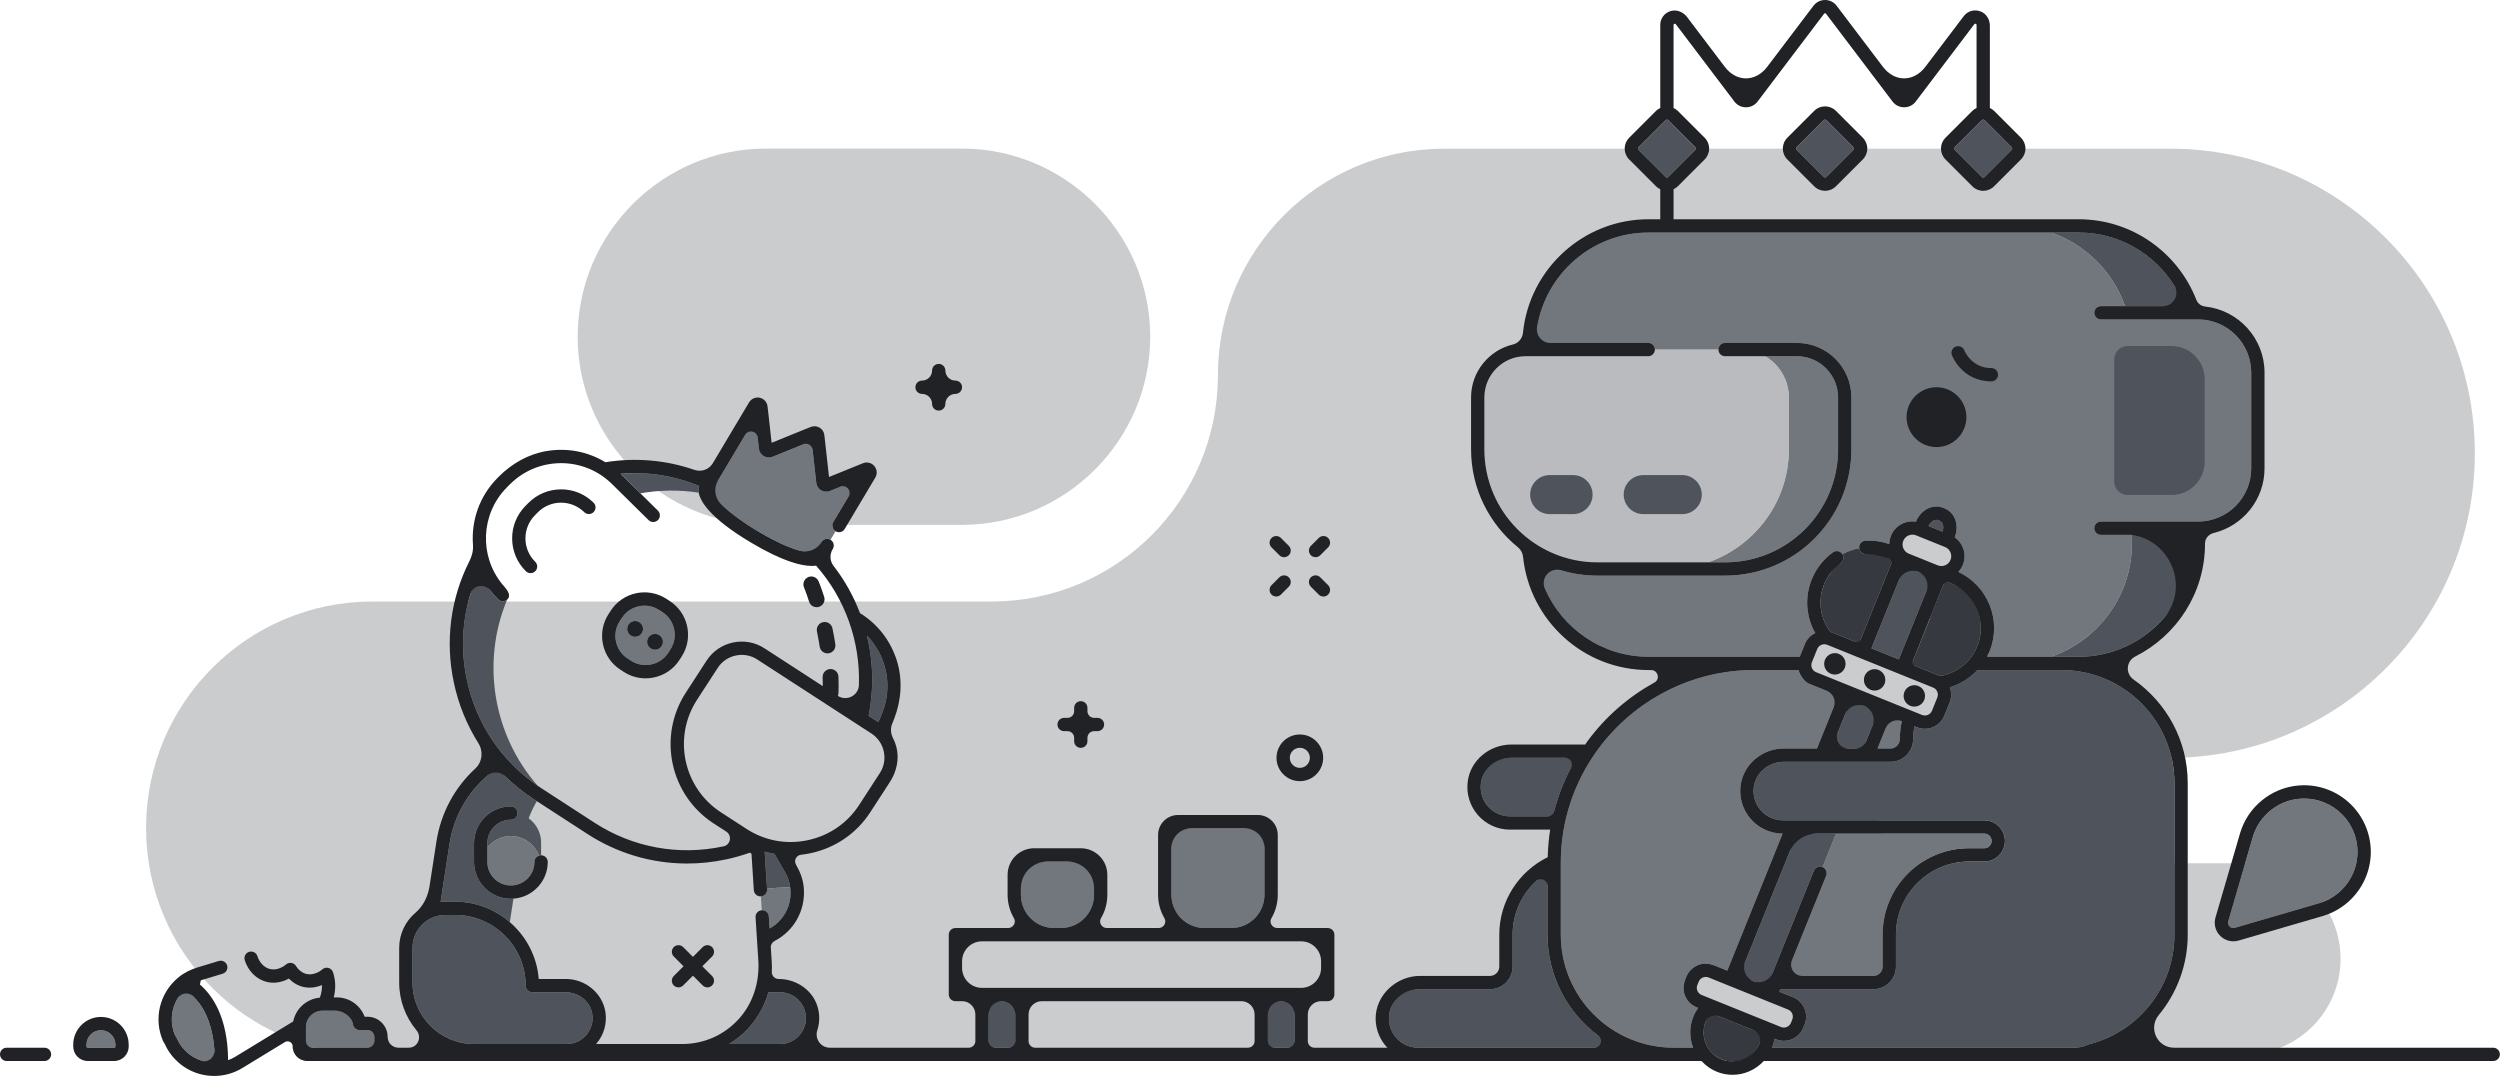
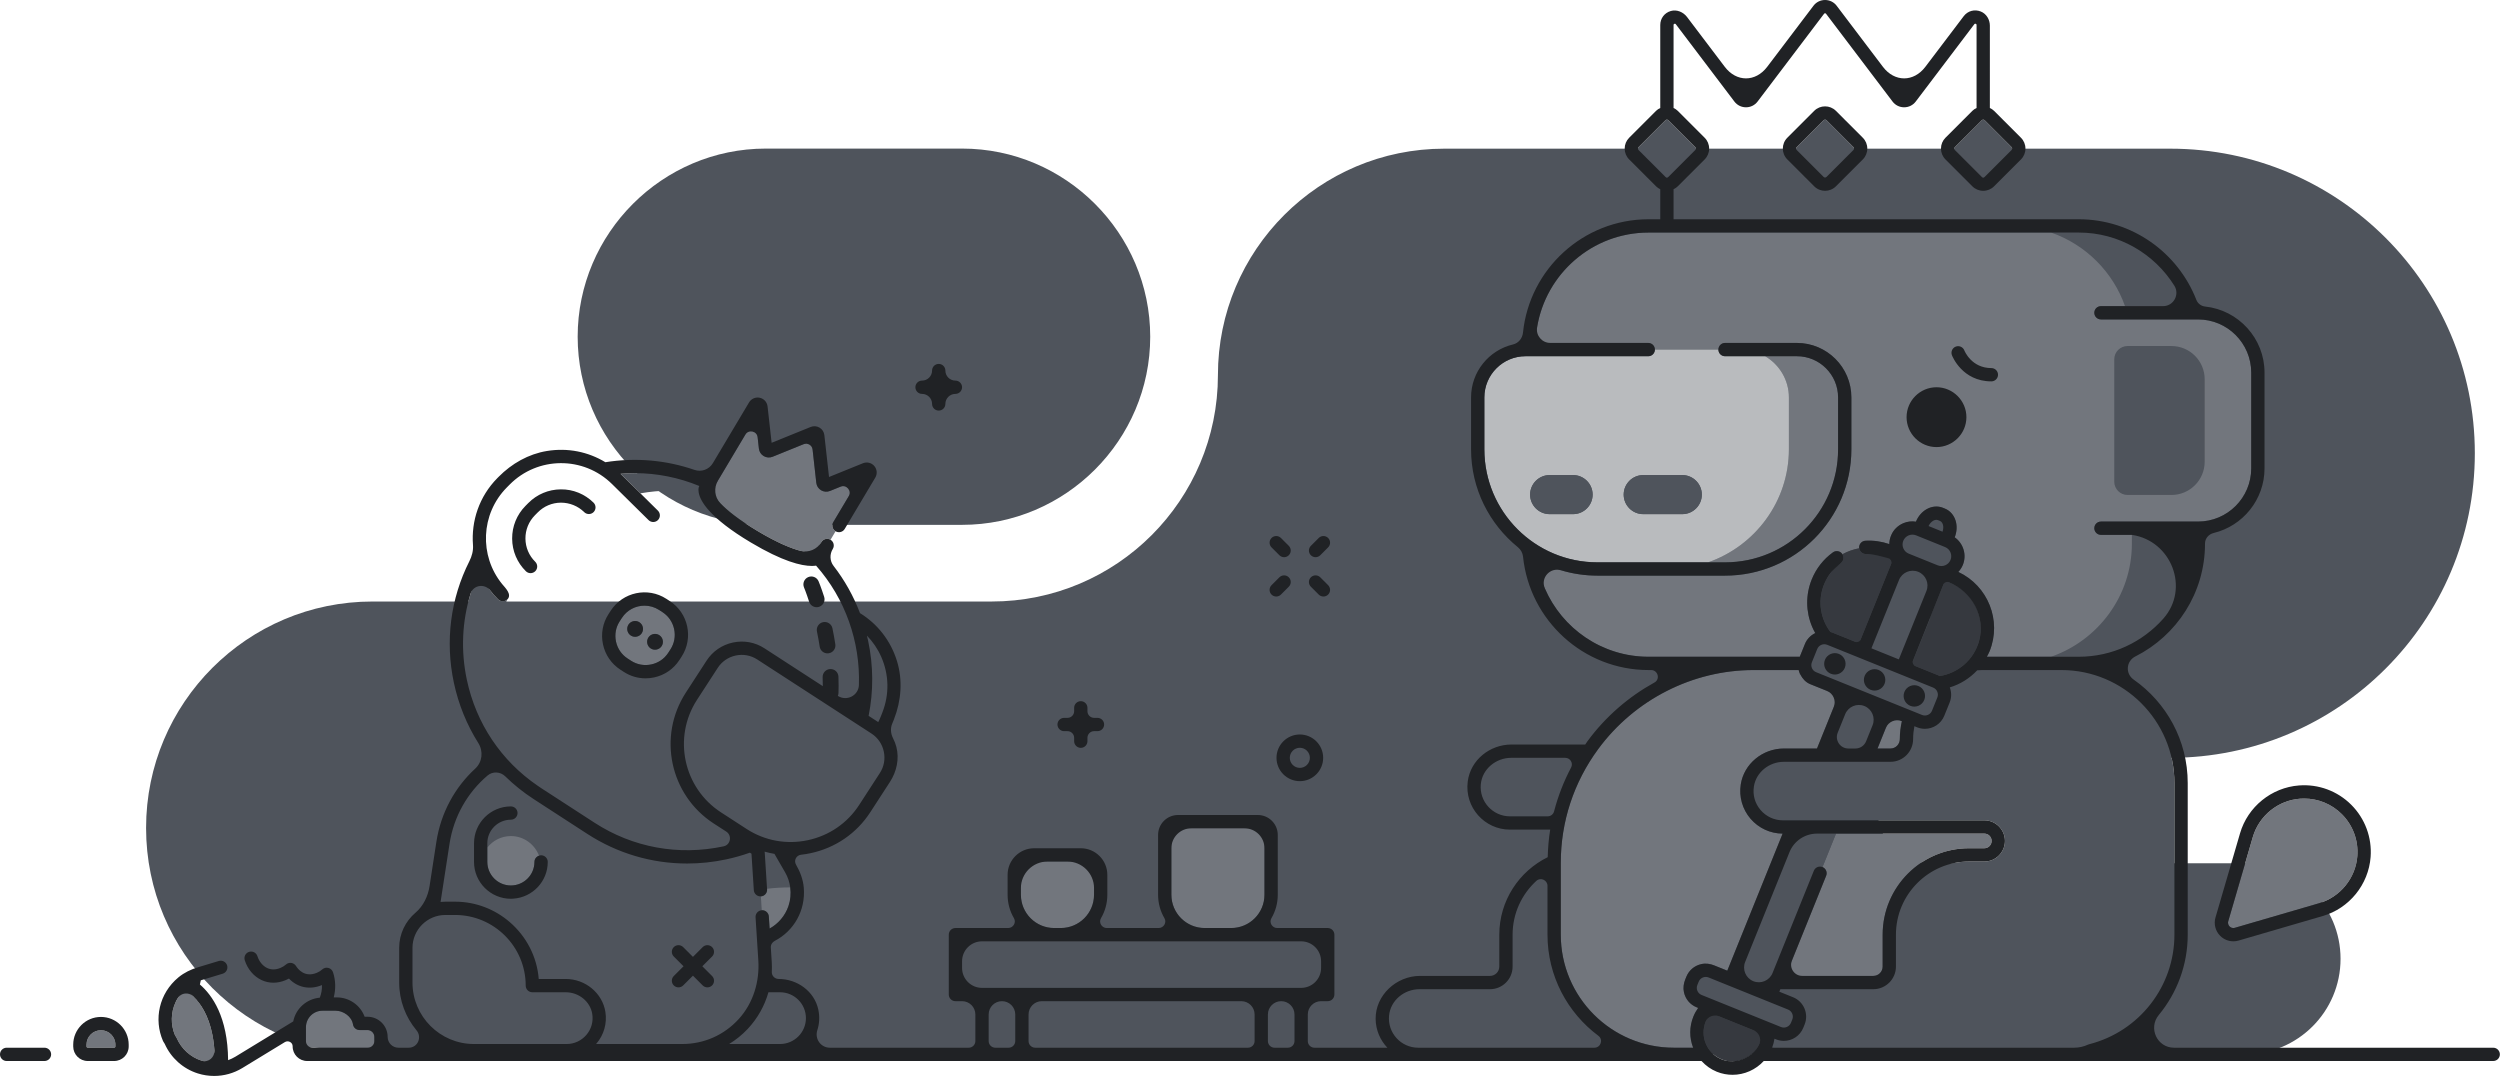
<svg xmlns="http://www.w3.org/2000/svg" height="162" viewBox="0 0 376 162" width="376">
  <g fill="none" fill-rule="evenodd">
-     <path d="m115.176 78.937h29.522c15.563 0 28.295-12.733 28.295-28.295s-12.732-28.295-28.295-28.295h-29.522c-15.562 0-28.295 12.733-28.295 28.295s12.733 28.295 28.295 28.295" fill="#4f545c" fill-opacity=".3" />
-     <path d="m372.215 68.168c0 25.299-20.509 45.808-45.808 45.808h-36.096c-4.38 0-7.93 3.55-7.93 7.93v.003c0 4.38 3.55 7.93 7.93 7.93h47.338c7.936 0 14.369 6.433 14.369 14.369 0 7.935-6.433 14.368-14.369 14.368h-281.628c-18.806 0-34.05-15.245-34.05-34.05v-.008c0-18.805 15.244-34.05 34.05-34.05h93.106c18.805 0 34.049-15.245 34.049-34.05v-.008c0-18.805 15.246-34.05 34.051-34.05h109.18c25.299 0 45.808 20.509 45.808 45.808" fill="#4f545c" fill-opacity=".3" />
+     <path d="m115.176 78.937h29.522c15.563 0 28.295-12.733 28.295-28.295s-12.732-28.295-28.295-28.295h-29.522c-15.562 0-28.295 12.733-28.295 28.295s12.733 28.295 28.295 28.295" fill="#4f545c" fillOpacity=".3" />
+     <path d="m372.215 68.168c0 25.299-20.509 45.808-45.808 45.808h-36.096c-4.38 0-7.93 3.55-7.93 7.93v.003c0 4.38 3.55 7.93 7.93 7.93h47.338c7.936 0 14.369 6.433 14.369 14.369 0 7.935-6.433 14.368-14.369 14.368h-281.628c-18.806 0-34.05-15.245-34.05-34.05v-.008c0-18.805 15.244-34.05 34.05-34.05h93.106c18.805 0 34.049-15.245 34.049-34.05v-.008c0-18.805 15.246-34.05 34.051-34.05h109.18c25.299 0 45.808 20.509 45.808 45.808" fill="#4f545c" fillOpacity=".3" />
    <path d="m26.408 150.731c-.726 1.564-.758 3.366-.093 4.955l.193.307c.027.043.051.088.071.134.706 1.629 2.081 2.872 3.774 3.409.64.203 1.301.297 1.957.286.052-7.643-3.27-10.24-4.556-10.95-.554.526-1.017 1.151-1.346 1.859" fill="#72767d" />
    <path d="m118.094 131.222-1.615-2.799c-.499-.087-.994-.196-1.481-.336.005.062.017.121.021.183l.346 5.402c1.149-.145 2.314-.204 3.486-.208-.106-.781-.354-1.543-.757-2.242" fill="#4f545c" />
    <path d="m115.632 137.835.117 1.819c1.32-.731 2.335-1.925 2.832-3.369.316-.917.398-1.882.271-2.821-1.172.004-2.337.063-3.487.208l.005.08c.035.551-.383 1.027-.934 1.062l.134 2.087c.544-.031 1.026.383 1.062.934" fill="#72767d" />
    <path d="m112.447 154.759c-.836.892-1.777 1.638-2.785 2.26h7.658c2.146 0 3.891-1.745 3.891-3.891 0-2.145-1.745-3.891-3.891-3.891h-1.747c-.578 2.036-1.626 3.923-3.126 5.522m-46.184-19.11c.237-.024.478-.038.721-.038h1.457c3.148 0 6.022 1.168 8.236 3.08l.544-3.535c-.127.009-.253.02-.382.02-3.06 0-5.546-2.486-5.546-5.543v-2.807c0-3.056 2.486-5.543 5.543-5.543.552 0 1.001.448 1.001 1s-.446 1-.998 1c-1.957 0-3.546 1.589-3.546 3.543v.644c.833-1.046 2.109-1.726 3.543-1.726h.002c1.937 0 3.58 1.237 4.23 2.952.1-.033.202-.063.314-.063v-1.914c0-1.499-.744-2.823-1.871-3.652.344-.896.752-1.757 1.229-2.574l-.463-.3c-2.049-1.329-3.882-2.902-5.48-4.67-3.761 2.542-6.449 6.578-7.19 11.392zm5.017 21.37h5.086 8.868c1.133 0 2.21-.499 2.954-1.368.752-.878 1.067-1.994.888-3.144-.291-1.864-2.006-3.27-3.991-3.27h-5.019c-.553 0-1-.448-1-1 0-5.859-4.766-10.626-10.625-10.626h-1.457c-2.728 0-4.947 2.22-4.947 4.947v5.218c0 5.097 4.146 9.243 9.243 9.243m59.281-60.669c.81 3.797.819 7.631.078 11.313l1.45.94c.148-.296.288-.6.411-.915l.216-.553c1.057-2.712.995-5.672-.174-8.336-.531-1.209-1.269-2.282-2.161-3.202.061.251.126.5.18.753m-25.475-22.252c-.06-.329-.046-.576-.015-.73.019-.097.059-.187.105-.274-3.079-1.268-6.36-1.933-9.696-1.933-.717 0-1.436.039-2.156.099.039.039.083.071.122.11l2.867 2.829c2.881-.51 5.847-.551 8.773-.101m-24.234 44.067c-6.662-7.612-8.527-18.545-4.573-27.994-.19.169-.423.263-.661.263-.254 0-.508-.096-.703-.288-1.255-1.239-2.201-2.675-2.839-4.21-2.384 5.055-3.051 10.738-1.858 16.332 1.396 6.545 5.166 12.164 10.634 15.897" fill="#4f545c" />
    <path d="m94.524 93.939c.356-.549 1.096-.707 1.645-.351s.707 1.096.351 1.645-1.096.706-1.645.351c-.549-.356-.707-1.096-.351-1.645m2.994 1.941c.356-.549 1.096-.707 1.645-.351.548.356.706 1.097.35 1.645-.356.549-1.096.707-1.645.351s-.706-1.096-.35-1.645m-4.873.609c.226 1.061.847 1.968 1.749 2.553l.514.333c.902.584 1.982.781 3.043.556 1.061-.226 1.968-.848 2.552-1.75l.334-.514c.584-.901.782-1.982.556-3.043s-.848-1.967-1.749-2.552l-.515-.334c-.678-.44-1.44-.65-2.193-.65-1.327 0-2.628.651-3.402 1.844l-.333.513c-.585.903-.782 1.984-.556 3.044m32.68-17.957 3.843-6.452-4.339 1.76c-.44.177-.925.141-1.333-.102s-.672-.652-.725-1.123l-.702-6.3-5.873 2.382c-.44.177-.926.141-1.334-.102s-.672-.652-.725-1.124l-.519-4.654-6.543 10.984c.152.548 1.091 2.626 6.884 6.077 5.792 3.449 8.099 3.306 8.671 3.178l.91-1.528c.282-.475.896-.63 1.371-.348l.761-1.277c-.474-.283-.63-.896-.347-1.371m-48.489 54.644c1.957 0 3.546-1.589 3.546-3.543 0-.441.29-.804.686-.936-.649-1.716-2.293-2.953-4.23-2.953h-.002c-1.434 0-2.71.68-3.543 1.726v2.163c0 1.954 1.589 3.543 3.543 3.543" fill="#72767d" />
    <path d="m274.709 18.086c-.061-.061-.14-.09-.219-.09-.08 0-.159.029-.219.09l-4.042 4.042c-.121.121-.121.317 0 .438l4.042 4.042c.121.121.317.121.438 0l4.042-4.042c.075-.075.091-.161.091-.219s-.016-.144-.091-.219zm23.786 0c-.079-.079-.171-.091-.219-.091-.059 0-.144.016-.219.091l-4.042 4.042c-.076.075-.091.161-.091.219s.015.144.09.218l4.043 4.043c.136.136.262.176.438 0l4.042-4.042c.075-.075.09-.161.09-.219s-.015-.144-.09-.219zm-48.01 8.522c.136.136.263.176.438 0l4.042-4.042c.075-.075.091-.161.091-.219s-.016-.144-.091-.218l-4.042-4.043c-.079-.079-.171-.091-.219-.091-.058 0-.144.016-.219.091l-4.042 4.042c-.075.075-.091.161-.091.219s.016.144.091.219zm57.995 72.168h1.554 2.6c9.374 0 17-7.626 17-17v-1.333h-9v1.333c0 7.853-5.105 14.557-12.154 17m11.122-52.733h8.942c-2.415-6.452-8.625-11.066-15.91-11.066h-4.153c5.182 1.796 9.299 5.896 11.121 11.066" fill="#4f545c" />
    <path d="m270.685 98.776.772-1.913c.296-.733.85-1.308 1.558-1.648-.17-.302-.328-.612-.465-.936-.974-2.292-.997-4.825-.064-7.135.66-1.635 1.762-3.042 3.187-4.069.448-.322 1.074-.221 1.395.227.013.017.014.039.026.057.789-.437 1.647-.74 2.537-.904-.003-.023-.016-.042-.017-.066-.035-.551.384-1.027.935-1.061 1.233-.074 2.439.102 3.602.502.008-.42.084-.84.246-1.241.01-.025.021-.049.033-.073l.001-.002c.315-.789.978-1.465 1.834-1.828.605-.257 1.255-.327 1.89-.228.334-.814.908-1.483 1.622-1.885.783-.439 1.672-.513 2.438-.203l.302.122c.768.309 1.356.98 1.613 1.839.235.784.183 1.664-.141 2.482 1.29.91 1.842 2.616 1.226 4.141-.162.401-.398.757-.684 1.064 4.455 2.079 6.566 7.315 4.705 11.926-.118.292-.27.559-.413.832h6.719 2.937c7.049-2.443 12.154-9.147 12.154-17v-1.333h-4.649c-.552 0-1-.448-1-1 0-.553.448-1 1-1h14.6c4.412 0 8-3.589 8-8v-14.4c0-4.412-3.588-8-8-8h-14.6c-.552 0-1-.448-1-1 0-.553.448-1 1-1h3.617c-1.822-5.171-5.939-9.27-11.121-11.067h-60.538c-9.239 0-16.765 7.412-16.98 16.6h16.931c.553 0 1 .448 1 1h9.555c0-.552.447-1 1-1h10.8c4.521 0 8.2 3.679 8.2 8.2v7.8c0 10.476-8.523 19-19 19h-19.2c-3.298 0-6.4-.847-9.106-2.331 1.202 8.205 8.266 14.531 16.8 14.531h15.8z" fill="#72767d" />
    <path d="m269.048 59.776v7.8c0 7.853-5.104 14.556-12.153 17h2.553c9.374 0 17-7.626 17-17v-7.8c0-3.419-2.781-6.2-6.2-6.2h-4.766c2.127 1.255 3.566 3.565 3.566 6.2" fill="#72767d" />
    <path d="m326.584 74.443c2.762 0 5-2.239 5-5v-12.4c0-2.762-2.238-5-5-5h-6.6c-1.104 0-2 .896-2 2v18.4c0 1.104.896 2 2 2z" fill="#4f545c" />
    <path d="m255.956 74.389c0 1.616-1.322 2.938-2.938 2.938h-5.878c-1.617 0-2.939-1.322-2.939-2.938s1.322-2.939 2.939-2.939h5.878c1.616 0 2.938 1.323 2.938 2.939m-25.828 0c0-1.616 1.323-2.939 2.939-2.939h3.526c1.617 0 2.939 1.323 2.939 2.939s-1.322 2.938-2.939 2.938h-3.526c-1.616 0-2.939-1.322-2.939-2.938m17.766-20.813h-18.445c-3.419 0-6.2 2.781-6.2 6.2v7.8c0 9.374 7.626 17 17 17h16.646c7.049-2.444 12.154-9.147 12.154-17v-7.8c0-2.636-1.439-4.946-3.566-6.2h-6.034c-.553 0-1-.448-1-1h-9.555c0 .552-.447 1-1 1" fill="#b9bbbe" />
    <path d="m247.139 71.45c-1.616 0-2.938 1.323-2.938 2.939s1.322 2.938 2.938 2.938h5.878c1.616 0 2.938-1.322 2.938-2.938s-1.322-2.939-2.938-2.939zm-14.073 5.878h3.526c1.617 0 2.939-1.322 2.939-2.938 0-1.617-1.322-2.939-2.939-2.939h-3.526c-1.616 0-2.938 1.322-2.938 2.939 0 1.616 1.322 2.938 2.938 2.938m-.324 63.248v-9.358c-3.142 1.939-5.248 5.402-5.248 9.358v4.8c0 1.875-1.525 3.4-3.399 3.4h-10.801c-2.426 0-4.4 1.974-4.4 4.4s1.974 4.4 4.4 4.4h30.013c-6.251-3.114-10.565-9.555-10.565-17m4.373-26.6h-10.021c-2.426 0-4.4 1.974-4.4 4.4s1.974 4.4 4.4 4.4h6.456c.718-3.09 1.918-6.047 3.565-8.8" fill="#4f545c" />
    <path d="m254.681 152.897c.191-.474.438-.908.723-1.307l-.237-.096c-.779-.314-1.39-.914-1.718-1.688-.329-.774-.337-1.63-.022-2.409l.2-.497c.316-.781.915-1.391 1.689-1.72.774-.328 1.629-.336 2.409-.021l2.06.831 8.323-20.615c-1.857-.008-3.618-.824-4.834-2.245-1.218-1.423-1.751-3.304-1.462-5.163.48-3.073 3.267-5.391 6.486-5.391h4.978l3.217-7.97-4.099-1.654c-.71-.287-1.268-.818-1.612-1.494l-.114-.046.038-.093c-.009-.019-.022-.036-.03-.055-.068-.159-.113-.324-.154-.488h-6.779c-9.164 0-17.902 4.445-23.375 11.889-3.68 5.005-5.625 10.922-5.625 17.111v10.8c0 9.374 7.625 17 17 17h2.909c-.586-1.514-.582-3.166.029-4.679m31.053-41.734c.001-.929.113-1.831.308-2.701l-1.72-.695-1.941 4.809h.465 1.488c.771 0 1.399-.634 1.4-1.413m-11.63 19.244c.513.207.76.79.553 1.302l-6.083 15.067h13.176c.771 0 1.399-.628 1.399-1.4v-4.801c0-7.168 5.832-13 13-13h2.294c.606 0 1.1-.493 1.1-1.1 0-.606-.494-1.099-1.1-1.099h-15.597-6.711zm64.721-4.521-3.693 12.663v.001c-.12.41.101.688.202.789s.381.323.789.202l12.664-3.694c3.193-.931 5.509-3.785 5.761-7.102.178-2.339-.671-4.632-2.329-6.291-1.514-1.513-3.556-2.353-5.679-2.353-.203 0-.407.008-.612.024-3.317.252-6.171 2.567-7.103 5.761" fill="#72767d" />
    <path d="m311.949 157.576c.722 0 1.425-.156 2.09-.463.056-.026.113-.046.172-.061 7.55-1.927 12.822-8.702 12.822-16.476v-22.8c0-9.374-7.626-17-17-17h-4.491-7.408c-.257 0-.509.02-.761.039-1.138 1.209-2.557 2.1-4.122 2.568.274.737.274 1.536-.022 2.27l-.804 1.991c-.495 1.225-1.678 1.97-2.923 1.97-.392 0-.79-.074-1.175-.229l-.402-.163c-.121.63-.191 1.279-.191 1.943-.002 1.881-1.528 3.411-3.401 3.411h-1.488-14.548c-2.242 0-4.18 1.59-4.509 3.699-.202 1.3.154 2.562 1.004 3.554.842.983 2.06 1.547 3.342 1.547h14.711 15.597c1.71 0 3.1 1.391 3.1 3.1s-1.39 3.1-3.1 3.1h-2.293c-6.066 0-11 4.935-11 11v4.8c0 1.875-1.526 3.4-3.4 3.4h-13.983l-.151.376 2.06.831c1.609.65 2.39 2.489 1.74 4.098l-.2.497c-.495 1.225-1.678 1.97-2.924 1.97-.392 0-.789-.074-1.174-.229h-.001l-.235-.095c-.068.45-.182.895-.349 1.33.073.004.143.022.217.022h38.793zm-20.18-79.23-.303-.122c-.274-.109-.562.01-.709.092-.29.163-.538.453-.703.8l2.102.849c.122-.364.154-.743.058-1.06-.048-.161-.17-.448-.445-.559" fill="#4f545c" />
    <path d="m276.842 84.698c-1.118.806-1.983 1.911-2.501 3.196-.733 1.814-.715 3.804.05 5.604.237.56.545 1.075.902 1.548.087.027.176.043.262.077l4.051 1.636 5.081-12.585-.815-.329c-1.026-.414-2.099-.589-3.197-.521-.526.036-.975-.352-1.043-.868-.891.164-1.748.467-2.538.904.279.442.178 1.028-.252 1.338m20.54 12.498c1.511-3.744-.305-8.02-4.049-9.532l-.816-.329-2.212 5.481c-.011.085-.015.172-.048.253l-2.774 6.87 4.005 1.617c.084.034.157.083.237.123 2.457-.389 4.66-2.013 5.657-4.483" fill="#36393f" />
    <path d="m270.264 125.376-8.625 21.363 4.121 1.663 7.042-17.442c.207-.511.786-.76 1.301-.553l2.032-5.031z" fill="#4f545c" />
    <path d="m280.224 112.576 2.243-5.557-4.119-1.664-2.916 7.221z" fill="#4f545c" />
    <path d="m264.639 156.917c.193-.478.283-.977.302-1.477l-7.601-3.068c-.33.367-.609.79-.805 1.274-.437 1.082-.426 2.27.03 3.344.457 1.074 1.304 1.906 2.387 2.344 2.233.901 4.785-.183 5.687-2.417" fill="#36393f" />
    <path d="m285.582 99.171 4.981-12.34-4.12-1.663-4.982 12.339z" fill="#4f545c" />
    <path d="m270.781 101.458c-.024-.047-.054-.09-.076-.139l-.037.093zm-85.605 38.118c2.757 0 5-2.243 5-5v-10h-14v10c0 2.757 2.243 5 5 5zm-25.633 0c2.757 0 5-2.243 5-5v-5h-11v5c0 2.757 2.243 5 5 5z" fill="#72767d" />
    <path d="m148.696 157.576h4v-7h-4z" fill="#4f545c" />
    <path d="m190.692 157.576h4v-7h-4z" fill="#4f545c" />
    <path d="m56.303 157.387v-1.437c0-.569-.462-1.032-1.031-1.032h-1.192c-.488 0-.905-.352-.986-.833-.2-1.184-1.253-2.077-2.449-2.077h-2.144c-1.371 0-2.487 1.116-2.487 2.487v2.892c0 .103.087.189.189.189h4.411 5.5c.101 0 .189-.088.189-.189m-38.946 0v-.271c0-1.196-.973-2.169-2.169-2.169-1.201 0-2.174.973-2.174 2.169v.271c0 .101.089.189.189.189h3.965c.102 0 .189-.086.189-.189" fill="#72767d" />
    <g fill="#202225">
      <path d="m6.69 157.576h-5.69c-.553 0-1 .448-1 1s.447 1 1 1h5.69c.552 0 1-.448 1-1s-.448-1-1-1m307.521-.524c-.06.015-.117.035-.172.061-.665.307-1.369.463-2.09.463h-6.407-38.793c-.075 0-.144-.018-.217-.022.166-.435.281-.88.349-1.33l.235.095h.001c.385.155.782.229 1.174.229 1.246 0 2.428-.745 2.923-1.97l.201-.497c.65-1.61-.131-3.448-1.741-4.098l-2.06-.831.152-.376h13.983c1.874 0 3.4-1.525 3.4-3.4v-4.8c0-6.066 4.934-11 11-11h2.293c1.709 0 3.1-1.391 3.1-3.1s-1.391-3.1-3.1-3.1h-15.597-14.712c-1.281 0-2.499-.564-3.341-1.547-.85-.992-1.206-2.255-1.004-3.554.329-2.109 2.267-3.699 4.509-3.699h14.548 1.488c1.873 0 3.399-1.53 3.4-3.411.001-.664.071-1.313.191-1.943l.403.163c.385.155.782.229 1.175.229 1.245 0 2.428-.745 2.922-1.97l.805-1.991c.296-.734.295-1.533.022-2.27 1.565-.468 2.984-1.359 4.122-2.568.252-.019.504-.039.76-.039h7.409 4.491c9.374 0 17 7.626 17 17v22.8c0 7.774-5.273 14.549-12.822 16.476zm-58.296-7.412c-.284-.115-.507-.334-.626-.616-.12-.282-.123-.594-.008-.879l.201-.497c.236-.587.906-.872 1.494-.635l11.949 4.825c.587.237.872.907.635 1.495l-.201.497c-.236.586-.905.871-1.494.635zm7.459 8.933c-1.288 1.021-3.059 1.369-4.562.702-1.017-.451-1.811-1.257-2.247-2.285-.457-1.074-.467-2.262-.03-3.344l.006-.015c.312-.765 1.232-1.084 1.999-.775l5.197 2.099c.795.321 1.211 1.231.877 2.02-.244.577-.639 1.121-1.24 1.598zm10.73-28.166h-.001c-.515-.207-1.095.042-1.301.553l-6.211 15.383c-.459 1.137-1.754 1.688-2.891 1.228-1.138-.459-1.688-1.754-1.229-2.892l6.668-16.516c.679-1.684 2.314-2.787 4.131-2.787h2.864 6.711 15.597c.606 0 1.1.493 1.1 1.1 0 .606-.494 1.1-1.1 1.1h-2.293c-7.18 0-13 5.82-13 13v4.8c0 .773-.627 1.4-1.4 1.4h-10.692c-1.188 0-1.999-1.202-1.554-2.303l5.153-12.764c.207-.512-.04-1.095-.552-1.302zm-19.424 22.49c-.611 1.513-.615 3.165-.029 4.679h-2.909c-9.389 0-17-7.611-17-17v-10.8c0-6.189 1.945-12.106 5.625-17.111 5.473-7.444 14.212-11.889 23.375-11.889h6.78c.04.165.085.329.153.488.008.019.021.036.03.056.021.046.049.088.073.133.325.626.792 1.166 1.447 1.431l2.547 1.028c.95.384 1.409 1.465 1.026 2.414l-2.523 6.25h-4.978c-3.218 0-6.006 2.318-6.485 5.392-.29 1.858.243 3.739 1.461 5.162 1.216 1.421 2.978 2.237 4.834 2.245l-8.322 20.615-1.954-.788c-.618-.25-1.303-.35-1.953-.203-1.044.237-1.863.94-2.251 1.901l-.157.388c-.249.619-.351 1.304-.203 1.955.236 1.045.94 1.864 1.9 2.251l.236.096c-.284.4-.531.833-.723 1.307zm-14.885 4.679h-26.501c-2.571 0-4.634-2.216-4.378-4.839.222-2.286 2.277-3.961 4.573-3.961h10.605c1.878 0 3.4-1.522 3.4-3.4v-4.8c0-3.204 1.382-6.086 3.576-8.095.638-.584 1.672-.115 1.672.749v7.346c0 6.225 3.015 11.747 7.657 15.21.767.572.353 1.79-.604 1.79zm-7.022-34.8h-5.679c-2.571 0-4.634-2.216-4.379-4.839.223-2.286 2.278-3.961 4.574-3.961h8.122c.748 0 1.235.793.885 1.454-1.109 2.101-1.968 4.308-2.561 6.592-.115.442-.505.754-.962.754zm54.941-23.418 4.569-11.438c.129-.323.496-.479.818-.349 3.498 1.412 5.567 5.21 4.547 8.842-.817 2.909-3.215 4.836-5.924 5.266-.079-.04-.153-.09-.236-.124l-3.425-1.382c-.321-.13-.477-.495-.349-.815zm.789-13.358c1.138.459 1.687 1.754 1.228 2.892l-4.149 10.279-4.121-1.664 4.149-10.279c.46-1.137 1.755-1.688 2.893-1.228zm1.551-6.884c.165-.347.413-.636.703-.799.147-.083.435-.202.709-.093l.303.122c.275.112.397.398.445.559.096.317.064.697-.058 1.06zm2.488 3.162c.757.305 1.125 1.17.818 1.929-.148.367-.43.654-.794.808-.363.155-.766.159-1.133.011l-4.363-1.761c-.366-.148-.653-.43-.808-.794s-.158-.767-.01-1.134l.001-.002c.148-.366.43-.653.794-.808.186-.079.382-.119.579-.119.188 0 .375.037.554.109zm-19.4 18.819c-.284-.114-.506-.333-.626-.615s-.123-.594-.008-.878l.804-1.992c.115-.285.334-.507.616-.627.144-.061.296-.092.448-.092.145 0 .291.028.43.084l15.933 6.433c.285.115.507.333.627.616.12.282.123.593.008.878l-.804 1.991c-.237.587-.908.871-1.494.635zm5.915 11.479h-1.064c-1.225 0-2.061-1.239-1.602-2.376l1.124-2.784c.459-1.138 1.754-1.688 2.892-1.229 1.137.459 1.688 1.754 1.228 2.892l-.975 2.415c-.264.654-.898 1.082-1.603 1.082zm6.985-4.114c-.195.867-.307 1.765-.309 2.69-.001.782-.618 1.424-1.4 1.424h-1.488-.465l1.247-3.088c.384-.95 1.465-1.41 2.415-1.026zm-38.1-9.686c-6.99 0-12.995-4.245-15.599-10.29-.682-1.584.792-3.209 2.444-2.712 1.73.521 3.563.802 5.461.802h19.2c10.493 0 19-8.506 19-19v-7.8c0-4.529-3.671-8.2-8.2-8.2h-10.8c-.552 0-1 .448-1 1s.448 1 1 1h6.034 4.766c3.424 0 6.2 2.776 6.2 6.2v7.8c0 9.389-7.611 17-17 17h-2.553-16.647c-9.389 0-17-7.611-17-17v-7.8c0-3.424 2.776-6.2 6.2-6.2h18.446c.552 0 .999-.448 1-1 0-.552-.448-1-1-1h-14.738c-1.237 0-2.177-1.111-1.979-2.332 1.31-8.078 8.322-14.268 16.765-14.268h60.539 4.152c6.062 0 11.38 3.195 14.386 7.986.84 1.338-.111 3.081-1.691 3.081h-5.727-3.617c-.552 0-1 .447-1 1 0 .552.448 1 1 1h14.601c4.418 0 8 3.581 8 8v14.4c0 4.418-3.582 8-8 8h-14.601c-.552 0-1 .447-1 1 0 .552.448 1 1 1h4.649c5.97.884 8.738 8.067 4.741 12.588-3.115 3.523-7.668 5.745-12.741 5.745h-2.6-1.553-2.938-6.719c.143-.273.295-.539.413-.831 1.861-4.612-.25-9.848-4.705-11.927.286-.307.522-.663.684-1.064.616-1.525.064-3.231-1.226-4.141.325-.818.376-1.698.141-2.482-.257-.859-.845-1.529-1.613-1.839l-.302-.122c-.766-.31-1.655-.235-2.438.203-.713.402-1.288 1.071-1.622 1.885-.634-.099-1.285-.029-1.89.228-.856.364-1.519 1.039-1.834 1.828l-.001.002c-.011.024-.023.048-.032.073-.163.401-.239.821-.247 1.241-1.163-.4-2.369-.576-3.602-.502-.551.035-.97.51-.935 1.061.001.024.014.043.017.066.07.521.527.912 1.059.868.754-.063 2.413.379 3.338.65.356.104.541.493.402.837l-4.589 11.367c-.13.321-.495.476-.817.347l-3.469-1.401c-.086-.035-.175-.05-.262-.077-.357-.474-.665-.989-.902-1.548-.968-2.278-.741-4.859.69-7.002.493-.74 1.223-1.272 1.867-1.887.339-.324.4-.846.146-1.249-.011-.019-.013-.04-.026-.058-.321-.448-.947-.549-1.395-.227-1.425 1.027-2.527 2.434-3.187 4.069-.933 2.31-.91 4.844.064 7.136.137.323.295.633.465.935-.708.34-1.262.915-1.557 1.648l-.773 1.913h-6.943zm-1.5-76.21c-.075-.075-.09-.16-.09-.219 0-.058.015-.144.09-.219l4.043-4.042c.075-.075.16-.091.219-.091.048 0 .14.012.219.091l4.042 4.043c.075.074.09.16.09.218 0 .059-.015.144-.091.219l-4.041 4.042c-.176.176-.302.136-.438.001 0-.001-.001-.001-.001-.001zm-56.75 126.01h-35.997-6c-1.656 0-3-1.343-3-3v-1c0-1.657 1.344-3 3-3h10.848 1 21.633 4 10.516c1.657 0 3 1.343 3 3v1c0 1.657-1.343 3-3 3zm4 9h-2c-.552 0-1-.448-1-1v-4c0-1.105.895-2 2-2s2 .895 2 2v4c0 .552-.447 1-1 1zm-6 0h-31.997c-.552 0-1-.448-1-1v-4c0-1.105.896-2 2-2h29.997c1.105 0 2 .895 2 2v4c0 .552-.447 1-1 1zm-35.997 0h-2c-.552 0-1-.448-1-1v-4c0-1.105.896-2 2-2 1.105 0 2 .895 2 2v4c0 .552-.447 1-1 1zm1.848-23v-1c0-2.209 1.791-4 4-4h3c2.209 0 4 1.791 4 4v1c0 2.761-2.239 5-5 5h-1c-2.761 0-5-2.239-5-5zm22.633 0v-7c0-1.657 1.343-3 3-3h8c1.657 0 3 1.343 3 3v7c0 2.761-2.238 5-5 5h-4c-2.761 0-5-2.239-5-5zm-58.856 22.443h-7.658c1.007-.622 1.948-1.368 2.785-2.26 1.5-1.599 2.548-3.486 3.126-5.522h1.747c2.145 0 3.891 1.746 3.891 3.891 0 2.146-1.746 3.891-3.891 3.891zm-23.468 0h-4.208c.02-.023.043-.043.064-.067 1.121-1.309 1.611-3.041 1.345-4.752-.442-2.83-3.007-4.963-5.967-4.963h-4.059c-.269-3.409-1.905-6.433-4.35-8.545-2.214-1.913-5.088-3.08-8.236-3.08h-1.457c-.243 0-.483.013-.721.037l1.344-8.734c.641-4.164 2.739-7.746 5.728-10.282.772-.656 1.926-.582 2.651.126 1.3 1.272 2.733 2.424 4.291 3.434l.463.3 7.601 4.93c4.526 2.935 9.703 4.451 14.999 4.451 1.955 0 3.927-.207 5.887-.625 1.218-.259 2.404-.599 3.557-1.008.1.066.138.092.239.158l.351 5.481c.036.551.515.974 1.062.934.551-.035.969-.511.934-1.062l-.006-.08-.345-5.401c-.004-.062-.016-.122-.021-.183.487.14.982.248 1.481.335l1.615 2.799c.403.699.651 1.462.757 2.243.128.939.045 1.903-.27 2.82-.497 1.444-1.513 2.638-2.833 3.369l-.117-1.819c-.035-.551-.518-.965-1.062-.934-.551.036-.969.511-.934 1.062l.417 6.49c.206 3.21-.782 6.437-2.95 8.814-2.205 2.418-5.228 3.752-8.493 3.752zm-5.663-1.368c-.745.87-1.822 1.368-2.955 1.368h-8.868-5.086c-5.096 0-9.243-4.146-9.243-9.243v-5.218c0-2.727 2.219-4.946 4.947-4.946h1.457c5.859 0 10.625 4.766 10.625 10.625 0 .552.448 1 1 1h5.02c1.984 0 3.7 1.406 3.99 3.271.179 1.149-.136 2.266-.887 3.143zm-17.97-53.383c-.936-4.388-.727-8.83.556-12.982.408-1.317 2.125-1.567 2.964-.473.357.465.749.91 1.177 1.333.195.192.449.288.703.288.238 0 .471-.094.661-.263.015-.014.035-.019.051-.034.696-.767-.362-1.745-.809-2.294-3.463-4.251-3.239-10.536.698-14.525l.418-.423c4.23-4.28 11.127-4.322 15.41-.095l5.496 5.424c.393.387 1.026.384 1.415-.009.387-.393.383-1.027-.01-1.415l-2.635-2.602s-2.95-2.899-2.989-2.938c.719-.06 1.439-.099 2.156-.099 3.336 0 6.617.664 9.696 1.933-.046.086-.086.177-.105.274-.031.154-.045.401.015.73.228 1.257 1.601 3.776 7.848 7.497 4.751 2.831 7.561 3.522 9.173 3.522.239 0 .443-.019.631-.044 4.404 4.985 6.656 11.455 6.44 17.958-.053 1.584-1.839 2.492-3.168 1.63.057-.134.095-.28.099-.434.011-.365.017-.729.017-1.091-.001-.459-.009-.915-.025-1.366-.024-.656-.556-1.166-1.232-1.146-.657.024-1.169.575-1.146 1.231.015.424.023.852.024 1.283 0 .018-.001.037-.001.055l-8.774-5.69c-1.406-.911-3.086-1.22-4.735-.868-1.648.352-3.058 1.319-3.968 2.725l-3.12 4.809c-4.277 6.595-2.398 15.409 4.197 19.686 0 0 .906.585 1.876 1.21.908.586.672 1.995-.385 2.222l-.028.006c-6.749 1.44-13.632.178-19.381-3.548l-8.064-5.23c-.175-.112-.341-.233-.512-.35-5.468-3.733-9.238-9.351-10.634-15.897zm60.848 8.055c.957.621 1.617 1.583 1.856 2.708.241 1.125.031 2.273-.589 3.23l-3.121 4.811c-1.77 2.729-4.509 4.608-7.715 5.292-3.207.684-6.474.084-9.203-1.684l-3.86-2.503c-5.659-3.67-7.277-11.259-3.608-16.919l3.121-4.81c.62-.958 1.582-1.617 2.707-1.857s2.272-.03 3.23.59zm1.476-11.524c1.169 2.664 1.231 5.624.174 8.336l-.216.553c-.123.315-.263.618-.412.915l-1.45-.94c.741-3.682.732-7.516-.077-11.313-.055-.254-.12-.503-.18-.754.892.921 1.63 1.994 2.161 3.203zm-76.241 57.777c0 .55-.45 1-1 1h-4.689-3.6c-.55 0-1-.45-1-1v-2.081c0-1.374 1.114-2.487 2.487-2.487h1.958c1.163 0 2.466.9 2.631 2.052.071.494.494.858.99.858h1.192c.569 0 1.031.462 1.031 1.031zm-25.93 2.965-.019-.006c-1.693-.536-3.068-1.779-3.774-3.408-.02-.047-.044-.092-.071-.135l-.193-.307c-.666-1.588-.633-3.39.093-4.954.1-.218.214-.427.339-.628.494-.795 1.615-.917 2.294-.272 1.299 1.236 2.885 3.639 3.21 8.115.075 1.039-.886 1.907-1.879 1.595zm267.685-141.455c.074-.075.16-.091.218-.091.048 0 .141.012.22.091l4.042 4.043c.074.074.09.16.09.218 0 .059-.016.144-.091.219l-4.041 4.042c-.176.176-.303.136-.438.001 0-.001-.001-.001-.001-.001l-4.042-4.042c-.075-.075-.091-.16-.091-.219 0-.058.016-.144.091-.219zm76.923 139.49h-48.003c-2.547 0-3.919-2.96-2.295-4.922 2.74-3.311 4.351-7.54 4.351-12.078v-22.8c0-6.437-3.221-12.131-8.134-15.567-1.274-.891-1.135-2.777.253-3.476 6.216-3.129 10.492-9.56 10.481-16.984-.001-.77.559-1.407 1.307-1.589 4.381-1.061 7.645-5.015 7.645-9.717v-14.4c0-5.154-3.92-9.406-8.935-9.94-.586-.062-1.102-.447-1.315-.997-2.76-7.089-9.649-12.13-17.702-12.13h-14.358-46.571v-4.514c.23-.111.446-.253.633-.44l4.041-4.041c.437-.436.677-1.016.677-1.634 0-.617-.24-1.197-.677-1.633l-4.041-4.042c-.185-.184-.403-.322-.633-.428v-12.485c0-.038 0-.137.129-.18.129-.042.188.036.211.065l8.808 11.627c.876 1.156 2.613 1.156 3.489 0l9.997-13.197c.083-.109.22-.109.303 0l9.996 13.197c.418.551 1.054.867 1.745.867h.001c.691-.001 1.327-.316 1.744-.867l8.809-11.627c.022-.029.082-.107.21-.065.129.043.129.142.129.18v12.484c-.231.107-.448.244-.633.429l-4.041 4.042c-.437.436-.678 1.016-.678 1.633 0 .618.241 1.198.677 1.633l4.042 4.042c.436.437 1.016.677 1.633.677s1.197-.24 1.634-.677l4.041-4.041c.437-.436.677-1.016.677-1.634 0-.617-.24-1.197-.677-1.633l-4.041-4.042c-.185-.184-.403-.322-.634-.428l.001-12.38c0-.915-.514-1.791-1.362-2.132-.945-.381-1.969-.094-2.573.704l-5.771 7.617c-1.754 2.315-4.623 2.315-6.377 0l-6.959-9.187c-.417-.551-1.053-.866-1.745-.866s-1.327.316-1.744.866l-6.96 9.187c-1.754 2.315-4.623 2.315-6.377 0l-5.677-7.495c-.569-.75-1.538-1.165-2.442-.903-.959.277-1.585 1.115-1.585 2.104v12.484c-.231.107-.449.244-.634.429l-4.041 4.042c-.437.436-.677 1.016-.677 1.633 0 .618.24 1.198.676 1.633l4.042 4.042c.186.187.403.329.634.441v4.513h-1.762c-9.817 0-17.905 7.488-18.885 17.051-.086.843-.667 1.583-1.492 1.777-3.616.852-6.317 4.099-6.317 7.972v7.8c0 5.944 2.756 11.245 7.046 14.729.439.358.715.868.773 1.432.986 9.556 9.062 17.039 18.875 17.039h.388c1.024 0 1.401 1.375.505 1.869-3.909 2.155-7.37 5.15-10.08 8.836-.119.161-.22.332-.335.495h-11.103c-3.252 0-6.154 2.331-6.569 5.557-.501 3.903 2.54 7.243 6.346 7.243h6.054c-.222 1.361-.334 2.746-.373 4.143-4.305 2.121-7.281 6.542-7.281 11.657v4.8c0 .773-.627 1.4-1.4 1.4h-10.525c-3.56 0-6.713 2.91-6.674 6.47.018 1.677.688 3.198 1.763 4.33h-10.966c-.552 0-1-.448-1-1v-4c0-1.105.895-2 2-2h1c.553 0 1-.448 1-1v-9c0-.552-.447-1-1-1h-7.595c-.757 0-1.261-.821-.878-1.474.608-1.036.957-2.24.957-3.526v-9c0-1.657-1.343-3-3-3h-12c-1.657 0-3 1.343-3 3v9c0 1.286.349 2.49.957 3.526.384.653-.121 1.474-.878 1.474h-7.791c-.757 0-1.261-.821-.878-1.474.608-1.036.957-2.24.957-3.526v-3c0-2.209-1.791-4-4-4h-7c-2.209 0-4 1.791-4 4v3c0 1.286.349 2.49.958 3.526.382.653-.122 1.474-.879 1.474h-7.927c-.552 0-1 .448-1 1v9c0 .552.448 1 1 1h1c1.105 0 2 .895 2 2v4c0 .552-.447 1-1 1h-20.881c-1.37 0-2.311-1.337-1.888-2.639.308-.95.381-2.005.147-3.097-.587-2.742-3.161-4.603-5.964-4.603-.586 0-1.059-.485-1.029-1.07.024-.495.022-.995-.01-1.498l-.139-2.16c-.027-.425.218-.807.596-1.003 2.832-1.469 4.658-4.524 4.361-8.01-.104-1.223-.552-2.392-1.167-3.454-.364-.632.039-1.41.763-1.49.477-.053.955-.13 1.431-.232 3.728-.795 6.916-2.982 8.976-6.16l2.956-4.558c1.011-1.558 1.435-3.476.965-5.273-.117-.448-.282-.876-.489-1.279-.361-.704-.438-1.513-.122-2.239.056-.131.111-.263.163-.397l.104-.266c1.086-2.784 1.318-5.868.437-8.723-.949-3.081-2.929-5.592-5.563-7.212-.975-2.573-2.316-4.961-3.979-7.107-.572-.738-.601-1.762-.106-2.553l.001-.002c.283-.475.127-1.088-.347-1.371-.475-.282-1.089-.127-1.371.348l-.002.003c-.638 1.084-1.911 1.638-3.128 1.32-1.373-.359-3.442-1.181-6.451-2.973-2.975-1.772-4.669-3.182-5.635-4.208-.864-.92-.988-2.308-.342-3.392l4.113-6.904c.491-.823 1.747-.552 1.853.401l.189 1.696c.053.472.317.881.725 1.124s.893.279 1.333.102l4.651-1.886c.614-.249 1.296.157 1.369.816l.556 4.987c.053.472.317.881.725 1.124s.893.279 1.333.102l1.581-.642c.888-.359 1.725.616 1.235 1.439l-2.32 3.895c-.283.475-.128 1.088.347 1.371.473.282 1.088.127 1.371-.348l4.601-7.723c.331-.555.27-1.257-.151-1.748-.421-.49-1.105-.655-1.705-.413l-5.102 2.068-.703-6.299c-.052-.471-.316-.881-.724-1.124-.408-.242-.893-.278-1.334-.101l-5.873 2.381-.611-5.471c-.071-.642-.543-1.166-1.174-1.302-.631-.138-1.278.143-1.609.699l-5.445 9.139c-.567.952-1.722 1.37-2.769 1.008-4.264-1.473-8.839-1.881-13.396-1.152-2.579-1.564-5.645-2.204-8.794-1.688-2.772.454-5.291 1.891-7.266 3.89l-.192.194c-2.725 2.761-3.937 6.45-3.66 10.044.066.853-.159 1.694-.545 2.457-2.834 5.614-3.666 11.996-2.328 18.271.698 3.271 1.947 6.326 3.673 9.065.783 1.243.619 2.856-.463 3.851-3.043 2.801-5.166 6.617-5.842 11.011l-1.023 6.648c-.237 1.537-.935 3.005-2.12 4.013-1.498 1.274-2.451 3.169-2.451 5.285v5.218c0 2.731.98 5.235 2.607 7.184.869 1.042.181 2.616-1.176 2.616h-1.539c-.899 0-1.627-.728-1.627-1.627 0-1.674-1.357-3.031-3.031-3.031h-.429c-.645-1.727-2.295-2.91-4.198-2.91h-.45c.312-1.212.308-2.513-.106-3.777-.105-.322-.366-.568-.693-.655-.329-.09-.677-.003-.928.225-.231.209-.508.381-.824.512-1.839.761-2.857-.594-3.125-1.027-.156-.251-.414-.421-.707-.463s-.589.047-.809.244c-.23.206-.504.375-.816.504-.717.298-1.389.306-1.995.023-.67-.313-1.221-.979-1.474-1.782-.166-.527-.727-.82-1.254-.654-.523.165-.813.719-.655 1.242.002.005 0 .008.002.012.424 1.349 1.349 2.44 2.536 2.994 1.119.521 2.366.526 3.605.013.176-.073.345-.154.508-.243 1.277 1.347 3.127 1.741 4.95.985.004-.002.009-.004.013-.006.025.653-.089 1.296-.322 1.894-1.993.179-3.617 1.646-3.998 3.573l-8.699 5.304c-.35.212-.718.384-1.096.522-.049-6.493-2.396-9.797-4.242-11.379.062-.286.074-.344.136-.63l3.29-.992c.529-.16.828-.718.669-1.247-.16-.528-.716-.824-1.247-.669l-3.14.948c-1.06.319-2.074.805-2.927 1.51-2.945 2.431-3.733 6.338-2.337 9.559.02.046.043.091.071.134l.195.312c.945 2.125 2.754 3.744 4.973 4.448.805.255 1.635.381 2.461.381 1.478 0 2.945-.403 4.235-1.189l6.401-3.903c.503-.307 1.175.042 1.168.632-.013 1.22.972 2.213 2.189 2.213h4.411 5.5 91.582 6 35.997 6 17.602 38.448 4.167c.633.69 1.399 1.251 2.293 1.612.779.315 1.583.463 2.376.463 1.779 0 3.484-.763 4.691-2.075h1.48 38.793 6.407 63.031c.552 0 1-.448 1-1s-.448-1-1-1z" />
      <path d="m107.098 142.446c-.391-.391-1.023-.391-1.414 0l-1.467 1.467-1.467-1.467c-.39-.391-1.023-.391-1.414 0-.39.391-.39 1.023 0 1.414l1.467 1.467-1.467 1.467c-.39.39-.39 1.023 0 1.414.196.195.451.293.707.293s.512-.098.707-.293l1.467-1.467 1.467 1.467c.195.195.451.293.707.293s.512-.098.707-.293c.391-.391.391-1.024 0-1.414l-1.467-1.467 1.467-1.467c.391-.391.391-1.023 0-1.414m14.593-51.949c.162.505.629.827 1.132.827.12 0 .243-.018.363-.057.626-.201.97-.871.77-1.496-.467-1.455-.826-2.308-.841-2.343-.255-.605-.953-.889-1.557-.632-.605.255-.888.952-.634 1.558.004.007.337.8.767 2.143m1.178 4.482c.157.756.296 1.523.413 2.279.09.589.597 1.009 1.173 1.009.061 0 .122-.004.183-.014.649-.1 1.095-.707.995-1.356-.123-.798-.269-1.606-.435-2.403-.135-.643-.763-1.055-1.407-.922-.643.134-1.056.764-.922 1.407m-43.073-8.777c.258 0 .516-.099.712-.297.388-.394.384-1.027-.009-1.415-.941-.928-1.464-2.166-1.473-3.488-.008-1.321.499-2.567 1.426-3.507l.419-.423c.927-.94 2.166-1.463 3.487-1.472 1.304-.002 2.567.498 3.507 1.426.393.387 1.026.384 1.415-.009.388-.393.384-1.026-.009-1.415-1.321-1.303-3.082-2.024-4.926-2.002-1.855.013-3.595.747-4.898 2.067l-.418.423c-1.303 1.321-2.014 3.07-2.002 4.925.012 1.856.746 3.596 2.066 4.899.196.192.449.288.703.288m13.404 7.244.333-.513c.774-1.194 2.075-1.844 3.402-1.844.753 0 1.515.21 2.194.65l.514.333c.902.585 1.523 1.492 1.749 2.553.226 1.06.029 2.141-.556 3.043l-.333.514c-.585.902-1.491 1.523-2.553 1.749-1.061.226-2.141.028-3.043-.556l-.514-.333c-.901-.585-1.523-1.491-1.749-2.552s-.029-2.142.556-3.044m.105 7.274.514.333c.986.64 2.114.97 3.268.97.425 0 .854-.045 1.281-.136 1.583-.337 2.937-1.267 3.812-2.617l.334-.514c1.814-2.797 1.014-6.548-1.783-8.361l-.514-.334c-2.796-1.814-6.548-1.013-8.362 1.783l-.333.514c-.875 1.35-1.172 2.966-.834 4.549s1.267 2.937 2.617 3.813" />
      <path d="m94.875 95.584c.549.356 1.289.198 1.645-.351.355-.548.198-1.289-.351-1.645s-1.289-.197-1.645.351c-.356.549-.198 1.289.351 1.645m2.993 1.941c.549.356 1.289.198 1.645-.351.356-.548.198-1.289-.351-1.645-.548-.356-1.289-.198-1.645.351s-.198 1.289.351 1.645m-16.486 31.108c-.111 0-.213.03-.313.063-.397.133-.687.496-.687.937 0 1.954-1.589 3.543-3.546 3.543-1.954 0-3.543-1.589-3.543-3.543v-2.163-.644c0-1.954 1.589-3.543 3.546-3.543.552 0 .999-.448.999-1s-.45-1-1.002-1c-3.057 0-5.543 2.487-5.543 5.543v2.807c0 3.057 2.486 5.543 5.546 5.543.129 0 .255-.011.382-.02 2.878-.197 5.161-2.595 5.161-5.523 0-.552-.448-1-1-1m197.459-106.286c0 .059-.016.144-.091.219l-4.042 4.042c-.121.121-.317.121-.438 0l-4.042-4.042c-.121-.12-.121-.317 0-.438l4.042-4.042c.06-.06.139-.09.219-.09s.159.03.219.09l4.043 4.043c.074.074.09.16.09.218m-5.985-5.675-4.042 4.042c-.901.901-.901 2.366 0 3.266l4.042 4.042c.45.45 1.042.676 1.633.676s1.183-.226 1.633-.676l4.042-4.041c.437-.436.677-1.016.677-1.634 0-.617-.24-1.197-.677-1.633l-4.042-4.042c-.9-.9-2.366-.9-3.266 0m73.07 103.453c.205-.016.409-.023.612-.023 2.123 0 4.165.839 5.679 2.353 1.658 1.658 2.507 3.951 2.329 6.29-.252 3.317-2.568 6.172-5.761 7.103l-12.664 3.694c-.408.121-.688-.102-.789-.203s-.322-.379-.202-.789v-.001l3.693-12.663c.932-3.194 3.786-5.509 7.103-5.761m-9.023 5.201-3.693 12.663c-.287.982-.015 2.041.708 2.764.532.533 1.247.821 1.98.821.261 0 .525-.037.783-.113l12.664-3.693c3.988-1.164 6.88-4.728 7.195-8.872.222-2.92-.838-5.784-2.909-7.855-2.072-2.072-4.935-3.135-7.857-2.91-4.142.315-7.707 3.206-8.871 7.195m-54.36-24.566c-.825-.333-1.764.065-2.097.891-.333.824.066 1.763.89 2.096.826.333 1.765-.065 2.098-.89.333-.826-.066-1.764-.891-2.097m-5.975-2.412c-.825-.333-1.764.065-2.097.891-.333.824.066 1.763.891 2.096s1.764-.066 2.097-.89c.333-.826-.066-1.764-.891-2.097m11.95 4.824c-.825-.333-1.764.066-2.097.891s.066 1.763.891 2.096 1.764-.065 2.097-.89-.066-1.764-.891-2.097m-271.163 54.215c0 .103-.087.189-.189.189h-3.965c-.1 0-.189-.088-.189-.189v-.271c0-1.196.973-2.169 2.174-2.169 1.196 0 2.169.973 2.169 2.169zm-2.173-4.44c-2.299 0-4.17 1.871-4.17 4.169v.271c0 1.207.982 2.189 2.189 2.189h3.965c1.207 0 2.189-.982 2.189-2.189v-.271c0-2.298-1.871-4.169-4.173-4.169zm123.492-93.705c.834 0 1.51.676 1.51 1.51 0 .553.448 1 1 1s1-.447 1-1c0-.834.676-1.51 1.51-1.51.552 0 1-.448 1-1s-.448-1-1-1c-.834 0-1.51-.676-1.51-1.51 0-.552-.448-1-1-1s-1 .448-1 1c0 .834-.676 1.51-1.51 1.51-.552 0-1 .448-1 1s.448 1 1 1m21.368 50.724h.51c.552 0 1 .448 1 1v.51c0 .552.448 1 1 1 .553 0 1-.448 1-1v-.51c0-.552.448-1 1-1h.51c.552 0 1-.448 1-1s-.448-1-1-1h-.51c-.552 0-1-.448-1-1v-.51c0-.552-.447-1-1-1-.552 0-1 .448-1 1v.51c0 .552-.448 1-1 1h-.51c-.552 0-1 .448-1 1s.448 1 1 1m37.819-26.164c.256 0 .512-.098.707-.293l1.183-1.184c.391-.39.391-1.023 0-1.414-.39-.39-1.024-.39-1.414 0l-1.183 1.184c-.391.391-.391 1.024 0 1.414.195.195.451.293.707.293m-5.916 5.916c.256 0 .512-.098.707-.293l1.183-1.183c.391-.391.391-1.024 0-1.414-.39-.391-1.023-.391-1.414 0l-1.183 1.183c-.391.391-.391 1.023 0 1.414.195.195.451.293.707.293m6.392-.293c.195.195.451.293.707.293s.512-.098.707-.293c.391-.391.391-1.023 0-1.414l-1.183-1.183c-.391-.391-1.023-.391-1.414 0-.391.39-.391 1.023 0 1.414zm-5.916-5.916c.195.195.451.293.707.293s.512-.098.707-.293c.391-.39.391-1.023 0-1.414l-1.183-1.184c-.391-.39-1.023-.39-1.414 0s-.391 1.024 0 1.414zm3.074 28.957c.833 0 1.51.678 1.51 1.511 0 .832-.677 1.51-1.51 1.51s-1.51-.678-1.51-1.51c0-.833.677-1.511 1.51-1.511m0 5.021c1.935 0 3.51-1.576 3.51-3.51 0-1.936-1.575-3.511-3.51-3.511-1.936 0-3.51 1.575-3.51 3.511 0 1.934 1.574 3.51 3.51 3.51m95.753-50.245c2.475 0 4.5-2.025 4.5-4.5s-2.025-4.5-4.5-4.5-4.5 2.025-4.5 4.5 2.025 4.5 4.5 4.5m8.255-9.883c.552 0 1-.448 1-1s-.448-1-1-1c-2.97 0-4.017-2.531-4.067-2.657-.198-.513-.775-.768-1.289-.574-.516.197-.775.775-.579 1.291.062.161 1.553 3.94 5.935 3.94" />
    </g>
  </g>
</svg>
